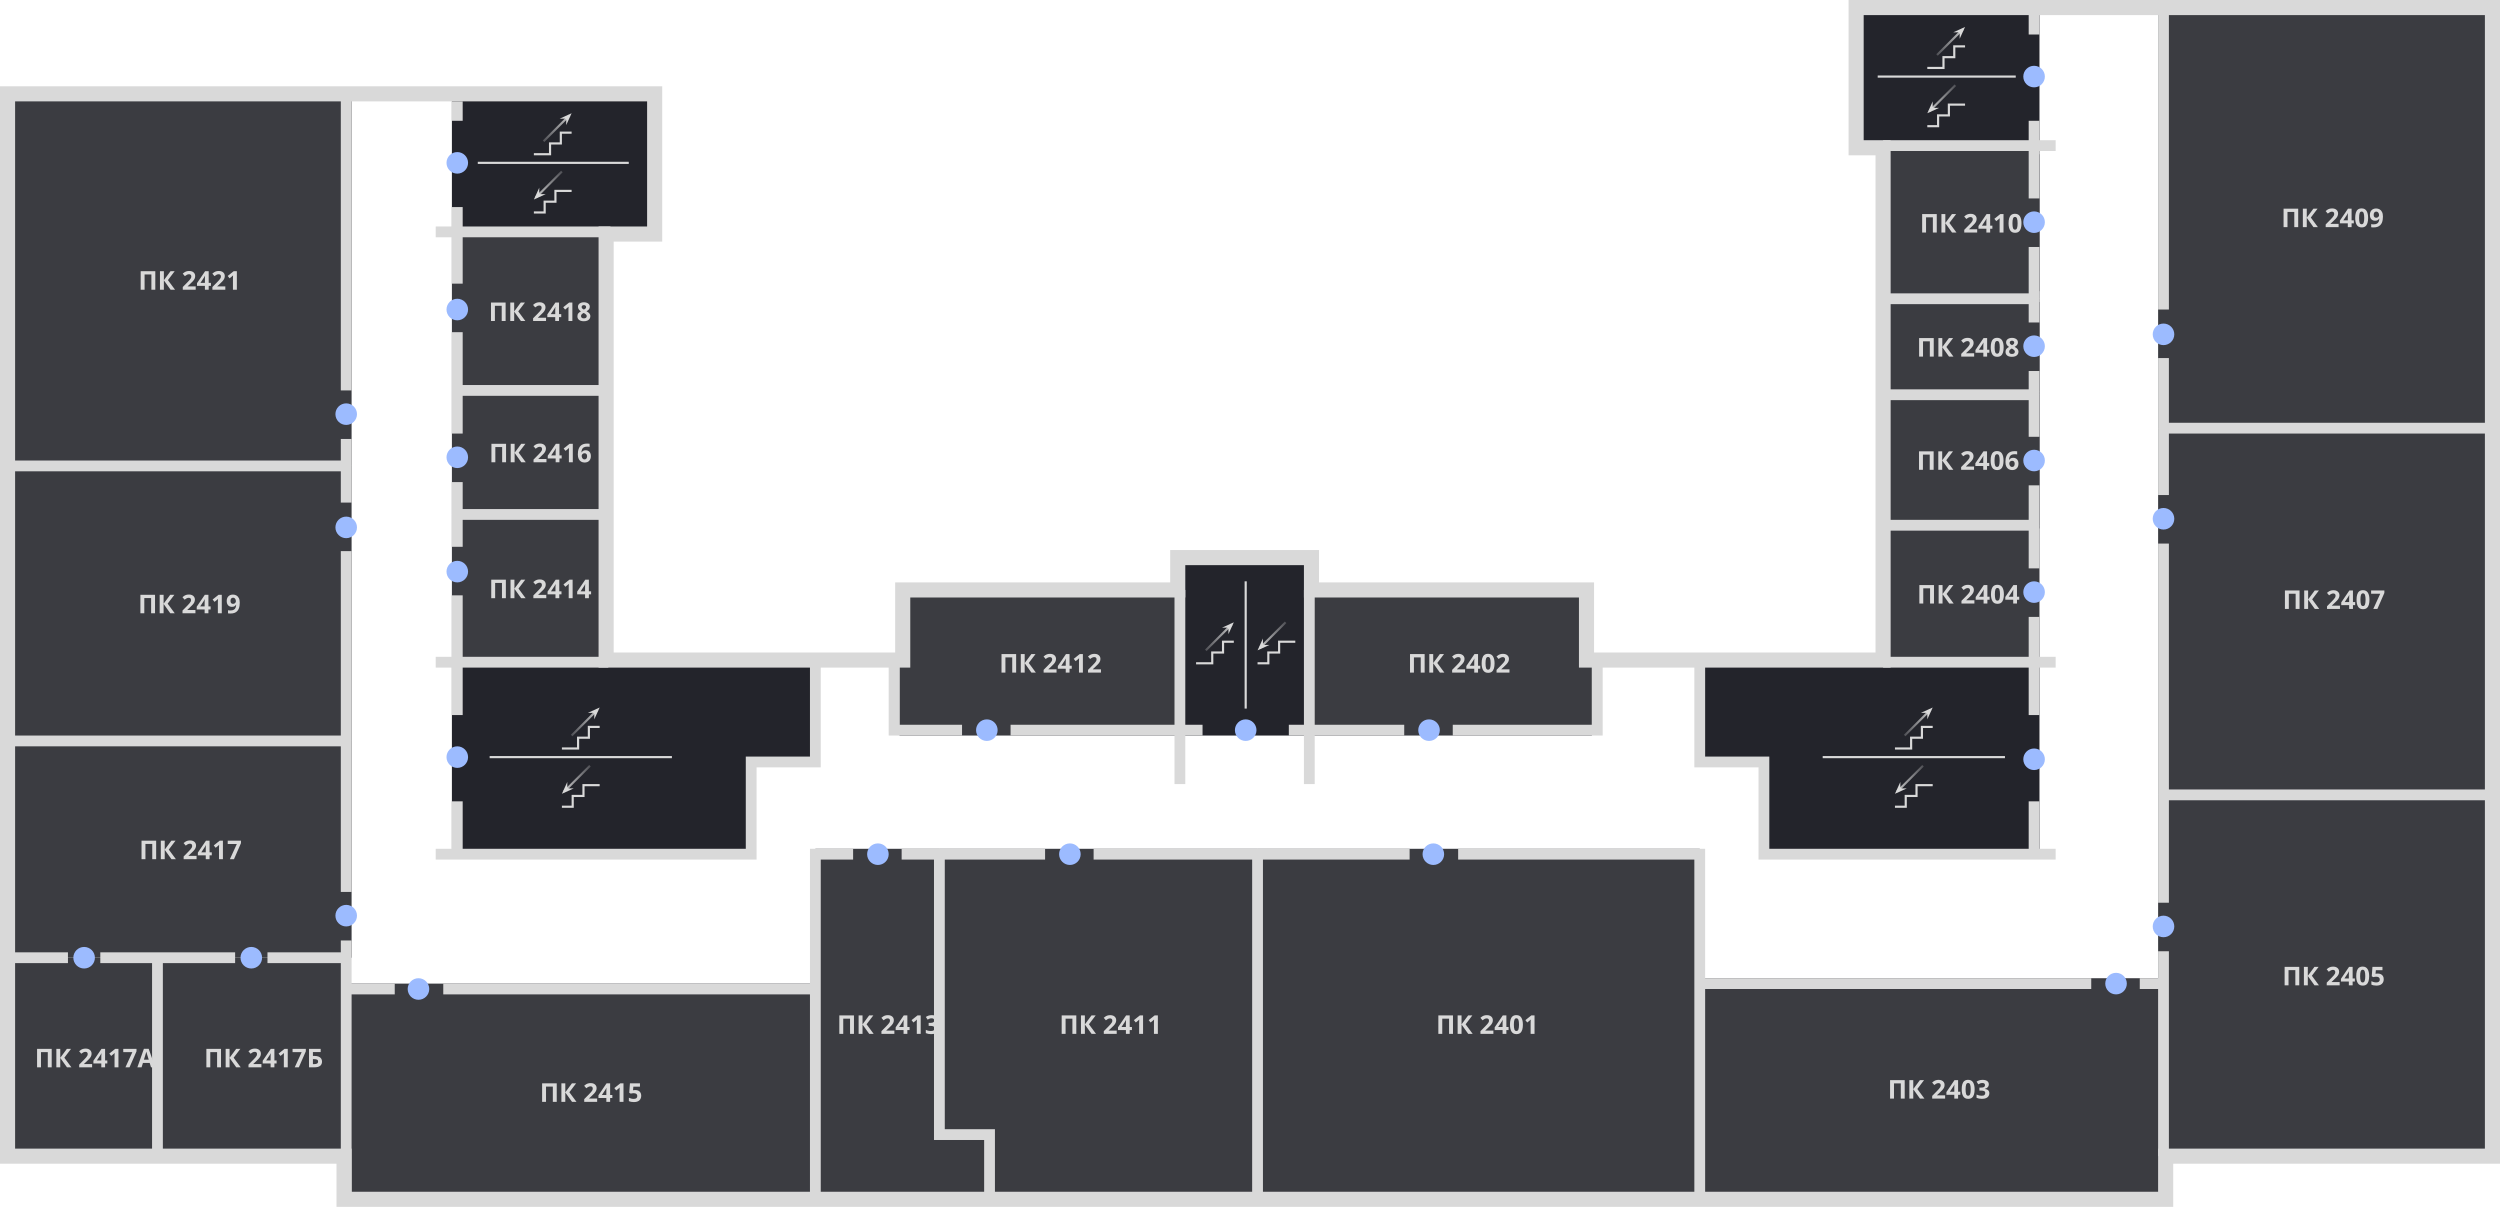
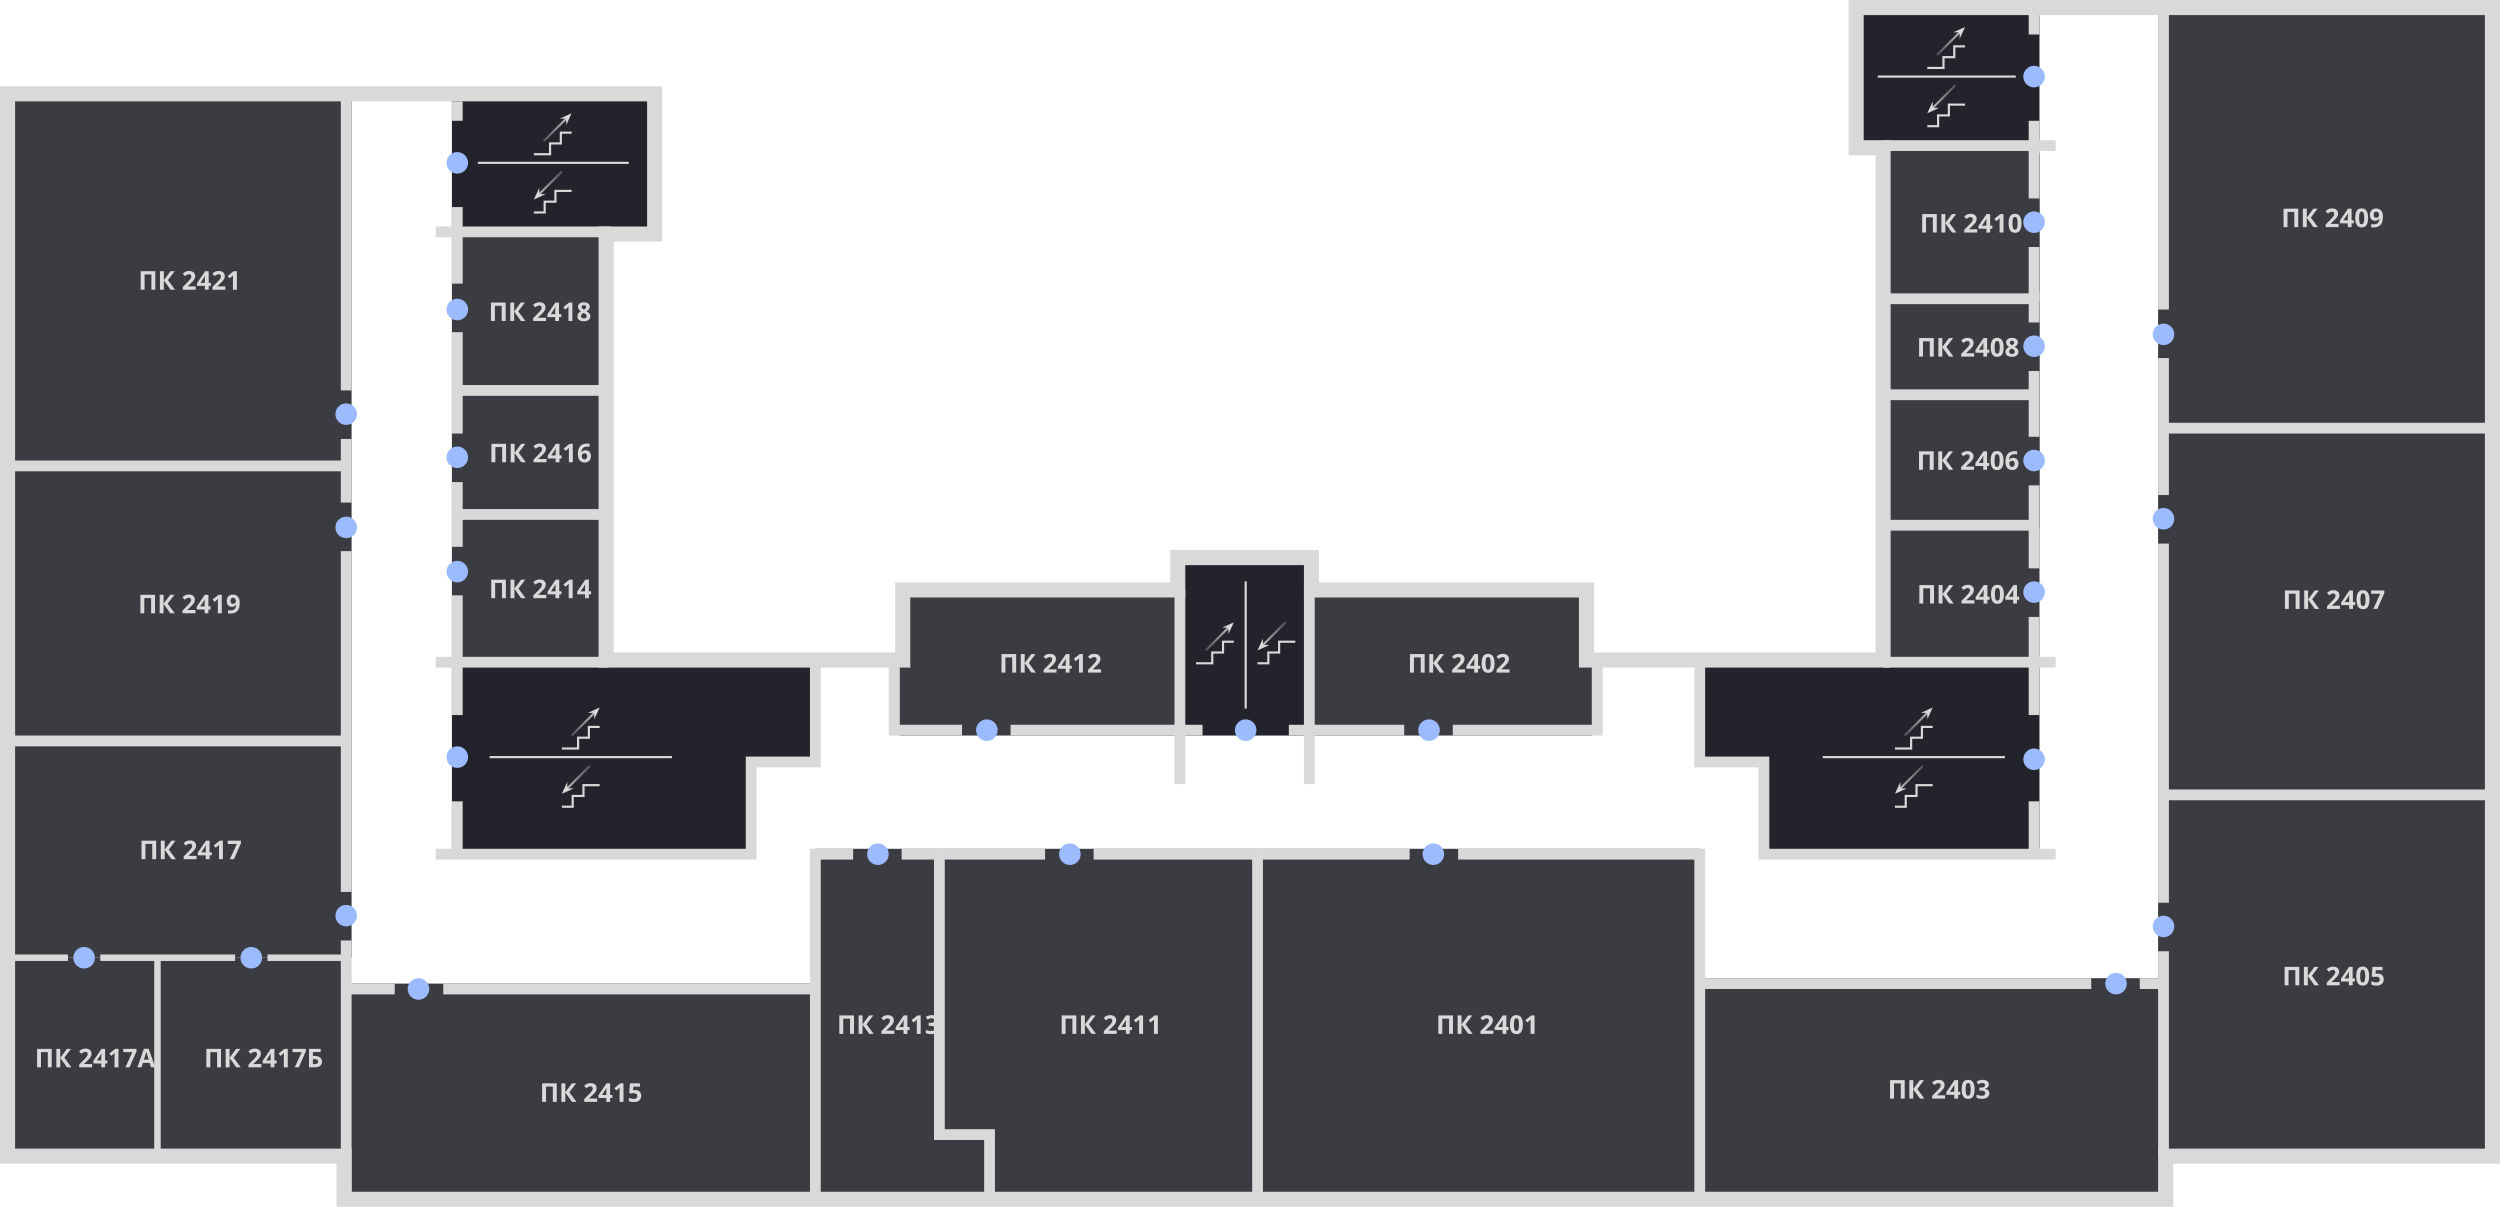
<svg xmlns="http://www.w3.org/2000/svg" width="2318" height="1119" viewBox="0 0 2318 1119" fill="none">
  <g id="PK-24">
    <g id="Stairs">
      <rect id="PK-24-S5" x="1721" y="7" width="170" height="128" fill="#23242B" />
      <path id="PK-24-S3" d="M1576 613H1891V792H1636V706H1576V613Z" fill="#23242B" />
      <path id="PK-24-S2" d="M756 613H419V792H696V706H756V613Z" fill="#23242B" />
      <rect id="PK-24-S1" x="1094" y="519" width="122" height="163" fill="#23242B" />
      <rect id="Rectangle 55" x="419" y="87" width="188" height="128" fill="#23242B" />
    </g>
    <g id="Auditoriums">
      <rect id="PK-2415" x="321" y="912" width="435" height="200" fill="#3B3C41" />
      <rect id="PK-2401" x="1166" y="787" width="410" height="325" fill="#3B3C41" />
      <rect id="PK-2402" x="1216" y="547" width="260" height="135" fill="#3B3C41" />
      <rect id="PK-2412" x="834" y="547" width="260" height="135" fill="#3B3C41" />
      <path id="PK-2411" d="M871 787H1166V1112H918V1051H871V787Z" fill="#3B3C41" />
      <path id="PK-24-13" d="M871 787H756V1112H918V1051H871V787Z" fill="#3B3C41" />
      <rect id="PK-2403" x="1576" y="907" width="430" height="205" fill="#3B3C41" />
      <rect id="PK-2405" x="2001" y="737" width="310" height="335" fill="#3B3C41" />
      <rect id="PK-2407" x="2001" y="397" width="310" height="340" fill="#3B3C41" />
      <rect id="PK-2409" x="2001" y="7" width="310" height="390" fill="#3B3C41" />
      <rect id="PK-2416" x="419" y="362" width="145" height="115" fill="#3B3C41" />
      <rect id="PK-2418" x="419" y="215" width="145" height="147" fill="#3B3C41" />
      <rect id="PK-2414" x="419" y="477" width="145" height="136" fill="#3B3C41" />
      <rect id="PK-2404" x="1746" y="487" width="145" height="127" fill="#3B3C41" />
      <rect id="PK-2406" x="1746" y="363" width="145" height="127" fill="#3B3C41" />
      <rect id="PK-2408" x="1746" y="280" width="145" height="83" fill="#3B3C41" />
      <rect id="PK-2410" x="1746" y="143" width="145" height="127" fill="#3B3C41" />
      <rect id="PK-2423" x="6" y="87" width="320" height="345" fill="#3B3C41" />
      <rect id="PK-2419" x="6" y="432" width="320" height="255" fill="#3B3C41" />
      <rect id="PK-2417" x="6" y="687" width="320" height="201" fill="#3B3C41" />
      <rect id="PK-2417B" x="146" y="888" width="175" height="184" fill="#3B3C41" />
      <rect id="PK-2417A" x="7" y="888" width="139" height="184" fill="#3B3C41" />
      <rect id="PK-2410_2" x="1746" y="135" width="145" height="142" fill="#3B3C41" />
      <rect id="PK-2408_2" x="1746" y="277" width="145" height="89" fill="#3B3C41" />
      <rect id="PK-2406_2" x="1746" y="366" width="145" height="121" fill="#3B3C41" />
    </g>
    <g id="Walls">
      <path id="Vector 27" d="M1886 487H1746" stroke="#D9D9D9" stroke-width="10" />
      <path id="Vector 28" d="M1886 366H1746" stroke="#D9D9D9" stroke-width="10" />
      <path id="Vector 29" d="M1886 277H1746" stroke="#D9D9D9" stroke-width="10" />
      <path id="Vector 30" d="M1906 135H1746" stroke="#D9D9D9" stroke-width="10" />
      <path id="Vector 18" d="M1216 547V517H1092V547H837V612H562V217H607V87H7V1072H319V1112H2008V1072H2311V7H1721V137H1746V612H1471V547H1216Z" stroke="#D9D9D9" stroke-width="14" />
      <path id="Vector 51" d="M321 687H7" stroke="#D9D9D9" stroke-width="10" />
      <path id="Vector 52" d="M321 432H7" stroke="#D9D9D9" stroke-width="10" />
      <path id="Vector 19" d="M1214 547V677V727" stroke="#D9D9D9" stroke-width="10" />
      <path id="Vector 40" d="M1094 547V677V727" stroke="#D9D9D9" stroke-width="10" />
      <path id="Vector 21" d="M1166 1112V792H1307M1352 792H1576V1112" stroke="#D9D9D9" stroke-width="10" />
      <path id="Vector 20" d="M1216 677H1302M1347 677H1481V612" stroke="#D9D9D9" stroke-width="10" />
      <path id="Vector 41" d="M1094 677H937M892 677H829V612" stroke="#D9D9D9" stroke-width="10" />
      <path id="Subtract" fill-rule="evenodd" clip-rule="evenodd" d="M1891 32V7H1881V32H1891ZM1891 112H1881V184H1891V112ZM1891 229H1881V299H1891V229ZM1891 344H1881V405H1891V344ZM1891 450H1881V527H1891V450ZM1891 572H1881V612H1891V572Z" fill="#D9D9D9" />
      <path id="Vector 23" d="M1576 612V706.5H1635.5V792H1906" stroke="#D9D9D9" stroke-width="10" />
      <path id="Vector 42" d="M756 612V706.5H696.5V792H404" stroke="#D9D9D9" stroke-width="10" />
      <path id="Vector 24" d="M1746 614H1906" stroke="#D9D9D9" stroke-width="10" />
      <path id="Vector 43" d="M564 614H404" stroke="#D9D9D9" stroke-width="10" />
      <path id="Vector 32" d="M2311 397H2006" stroke="#D9D9D9" stroke-width="10" />
      <path id="Vector 33" d="M2311 737H2006" stroke="#D9D9D9" stroke-width="10" />
      <path id="Subtract_2" fill-rule="evenodd" clip-rule="evenodd" d="M2001 882V1072H2011V882H2001ZM2001 837H2011V504H2001V837ZM2001 459H2011V332H2001V459ZM2001 287H2011V7H2001V287Z" fill="#D9D9D9" />
      <path id="Subtract_3" fill-rule="evenodd" clip-rule="evenodd" d="M1881 743V792H1891V743H1881ZM1881 663H1891V614H1881V663Z" fill="#D9D9D9" />
      <path id="Subtract_4" fill-rule="evenodd" clip-rule="evenodd" d="M419 743V792H429V743H419ZM419 663V614H429V663H419Z" fill="#D9D9D9" />
      <path id="Vector 44" d="M424 477H562" stroke="#D9D9D9" stroke-width="10" />
      <path id="Vector 45" d="M424 362H562" stroke="#D9D9D9" stroke-width="10" />
      <path id="Subtract_5" fill-rule="evenodd" clip-rule="evenodd" d="M1939 917V907H1576V917H1939ZM1984 917H2006V907H1984V917Z" fill="#D9D9D9" />
      <path id="Vector 36" d="M566 215H404" stroke="#D9D9D9" stroke-width="10" />
-       <path id="Vector 47" d="M146 888V1072" stroke="#D9D9D9" stroke-width="10" />
+       <path id="Vector 47" d="M146 888V1072" stroke="#D9D9D9" stroke-width="6" />
      <path id="Vector 50" d="M871 792V1052H917.5V1112" stroke="#D9D9D9" stroke-width="10" />
      <path id="Subtract_6" fill-rule="evenodd" clip-rule="evenodd" d="M969 787H836V797H969V787ZM1014 797H1166V787H1014V797ZM756 787H791V797H761V1112H751V792V787H756Z" fill="#D9D9D9" />
      <path id="Subtract_7" fill-rule="evenodd" clip-rule="evenodd" d="M366 912H321V922H366V912ZM411 922H756V912H411V922Z" fill="#D9D9D9" />
-       <path id="Subtract_8" fill-rule="evenodd" clip-rule="evenodd" d="M63 883H7V893H63V883ZM93 893H218V883H93V893ZM321 893H248V883H321V893Z" fill="#D9D9D9" />
+       <path id="Subtract_8" fill-rule="evenodd" clip-rule="evenodd" d="M63 885H7V891H63V885ZM93 891H218V885H93V891ZM321 891H248V885H321V891Z" fill="#D9D9D9" />
      <path id="Subtract_9" fill-rule="evenodd" clip-rule="evenodd" d="M316 872V1112H326V872H316ZM316 827H326V511H316V827ZM316 466H326V407H316V466ZM316 362V87H326V362H316Z" fill="#D9D9D9" />
      <path id="Subtract_10" fill-rule="evenodd" clip-rule="evenodd" d="M1115 682L1115 672H1094V682H1115ZM1195 682H1216V672H1195V682Z" fill="#D9D9D9" />
      <path id="Subtract_11" fill-rule="evenodd" clip-rule="evenodd" d="M419 263L419 192H429L429 263H419ZM419 308L419 402H429L429 308H419ZM419 447L419 507H429L429 447H419ZM419 614L419 552H429L429 614H419ZM429 112H419V94H429L429 112Z" fill="#D9D9D9" />
    </g>
    <g id="Textes">
      <text id="t-pr1315" fill="#D9D9D9" xml:space="preserve" style="white-space: pre" font-family="GothamSSm" font-size="24" font-weight="bold" letter-spacing="0em">
        <tspan x="128.277" y="268.62">ПК 2421</tspan>
      </text>
      <text id="t-pr1315_2" fill="#D9D9D9" xml:space="preserve" style="white-space: pre" font-family="GothamSSm" font-size="24" font-weight="bold" letter-spacing="0em">
        <tspan x="128.02" y="568.62">ПК 2419</tspan>
      </text>
      <text id="t-pr1315_3" fill="#D9D9D9" xml:space="preserve" style="white-space: pre" font-family="GothamSSm" font-size="24" font-weight="bold" letter-spacing="0em">
        <tspan x="129.07" y="796.62">ПК 2417</tspan>
      </text>
      <text id="t-pr1315_4" fill="#D9D9D9" xml:space="preserve" style="white-space: pre" font-family="GothamSSm" font-size="24" font-weight="bold" letter-spacing="0em">
        <tspan x="500.488" y="1021.62">ПК 2415</tspan>
      </text>
      <text id="t-pr1315_5" fill="#D9D9D9" xml:space="preserve" style="white-space: pre" font-family="GothamSSm" font-size="24" font-weight="bold" letter-spacing="0em">
        <tspan x="776.07" y="958.62">ПК 2413</tspan>
      </text>
      <text id="t-pr1315_6" fill="#D9D9D9" xml:space="preserve" style="white-space: pre" font-family="GothamSSm" font-size="24" font-weight="bold" letter-spacing="0em">
        <tspan x="982.234" y="958.62">ПК 2411</tspan>
      </text>
      <text id="t-pr1315_7" fill="#D9D9D9" xml:space="preserve" style="white-space: pre" font-family="GothamSSm" font-size="24" font-weight="bold" letter-spacing="0em">
        <tspan x="926.441" y="623.62">ПК 2412</tspan>
      </text>
      <text id="t-pr1315_8" fill="#D9D9D9" xml:space="preserve" style="white-space: pre" font-family="GothamSSm" font-size="24" font-weight="bold" letter-spacing="0em">
        <tspan x="1305.21" y="623.62">ПК 2402</tspan>
      </text>
      <text id="t-pr1315_9" fill="#D9D9D9" xml:space="preserve" style="white-space: pre" font-family="GothamSSm" font-size="24" font-weight="bold" letter-spacing="0em">
        <tspan x="1331.48" y="958.62">ПК 2401</tspan>
      </text>
      <text id="t-pr1315_10" fill="#D9D9D9" xml:space="preserve" style="white-space: pre" font-family="GothamSSm" font-size="24" font-weight="bold" letter-spacing="0em">
        <tspan x="1750.32" y="1018.62">ПК 2403</tspan>
      </text>
      <text id="t-pr1315_11" fill="#D9D9D9" xml:space="preserve" style="white-space: pre" font-family="GothamSSm" font-size="24" font-weight="bold" letter-spacing="0em">
        <tspan x="1777.47" y="559.62">ПК 2404</tspan>
      </text>
      <text id="t-pr1315_12" fill="#D9D9D9" xml:space="preserve" style="white-space: pre" font-family="GothamSSm" font-size="24" font-weight="bold" letter-spacing="0em">
        <tspan x="1777.15" y="435.62">ПК 2406</tspan>
      </text>
      <text id="t-pr1315_13" fill="#D9D9D9" xml:space="preserve" style="white-space: pre" font-family="GothamSSm" font-size="24" font-weight="bold" letter-spacing="0em">
        <tspan x="1777.24" y="330.62">ПК 2408</tspan>
      </text>
      <text id="t-pr1315_14" fill="#D9D9D9" xml:space="preserve" style="white-space: pre" font-family="GothamSSm" font-size="24" font-weight="bold" letter-spacing="0em">
        <tspan x="1780.05" y="215.62">ПК 2410</tspan>
      </text>
      <text id="t-pr1315_15" fill="#D9D9D9" xml:space="preserve" style="white-space: pre" font-family="GothamSSm" font-size="24" font-weight="bold" letter-spacing="0em">
        <tspan x="2115.17" y="210.62">ПК 2409</tspan>
      </text>
      <text id="t-pr1315_16" fill="#D9D9D9" xml:space="preserve" style="white-space: pre" font-family="GothamSSm" font-size="24" font-weight="bold" letter-spacing="0em">
        <tspan x="2116.42" y="564.62">ПК 2407</tspan>
      </text>
      <text id="t-pr1315_17" fill="#D9D9D9" xml:space="preserve" style="white-space: pre" font-family="GothamSSm" font-size="24" font-weight="bold" letter-spacing="0em">
        <tspan x="2116.14" y="913.62">ПК 2405</tspan>
      </text>
      <text id="t-pr1315_18" fill="#D9D9D9" xml:space="preserve" style="white-space: pre" font-family="GothamSSm" font-size="24" font-weight="bold" letter-spacing="0em">
        <tspan x="453.32" y="554.62">ПК 2414</tspan>
      </text>
      <text id="t-pr1315_19" fill="#D9D9D9" xml:space="preserve" style="white-space: pre" font-family="GothamSSm" font-size="24" font-weight="bold" letter-spacing="0em">
        <tspan x="453.496" y="428.62">ПК 2416</tspan>
      </text>
      <text id="t-pr1315_20" fill="#D9D9D9" xml:space="preserve" style="white-space: pre" font-family="GothamSSm" font-size="24" font-weight="bold" letter-spacing="0em">
        <tspan x="453.09" y="297.62">ПК 2418</tspan>
      </text>
      <text id="t-pr1315_21" fill="#D9D9D9" xml:space="preserve" style="white-space: pre" font-family="GothamSSm" font-size="24" font-weight="bold" letter-spacing="0em">
        <tspan x="189.195" y="989.62">ПК 2417Б</tspan>
      </text>
      <text id="t-pr1315_22" fill="#D9D9D9" xml:space="preserve" style="white-space: pre" font-family="GothamSSm" font-size="24" font-weight="bold" letter-spacing="0em">
        <tspan x="32.215" y="989.62">ПК 2417А</tspan>
      </text>
    </g>
    <g id="Components">
-       <g id="Group 7">
-         <g id="Component 1">
+       <g id="ÐÐµÑÑÐ½Ð¸ÑÐ°">
+         <g id="ÐÐ²ÐµÑÑ+ ">
          <path id="Vector 54" d="M1144 595H1134V605H1124V615H1109" stroke="#D9D9D9" stroke-width="2" />
          <g id="Group 6">
            <path id="Vector 55" d="M1142 579L1118 603" stroke="url(#paint0_linear_147_290)" stroke-width="2" />
            <path id="Vector 56" d="M1144 577L1133 582H1138L1139 583V588L1144 577Z" fill="#D9D9D9" />
          </g>
        </g>
-         <g id="Component 2">
+         <g id="ÐÐ½Ð¸Ð·">
          <path id="Vector 54_2" d="M1166 615H1176V605H1186V595H1201" stroke="#D9D9D9" stroke-width="2" />
          <g id="Group 5">
            <path id="Vector 55_2" d="M1168 601L1192 577" stroke="url(#paint1_linear_147_290)" stroke-width="2" />
            <path id="Vector 56_2" d="M1166 603L1177 598H1172L1171 597V592L1166 603Z" fill="#D9D9D9" />
          </g>
        </g>
        <path id="Vector 57" d="M1155 539V657" stroke="#D9D9D9" stroke-width="2" />
      </g>
-       <g id="Group 7/Variant2">
-         <g id="Component 1_2">
+       <g id="ÐÐµÑÑÐ½Ð¸ÑÐ°_2">
+         <g id="ÐÐ²ÐµÑÑ+ _2">
          <path id="Vector 54_3" d="M1792 674H1782V684H1772V694H1757" stroke="#D9D9D9" stroke-width="2" />
          <g id="Group 6_2">
            <path id="Vector 55_3" d="M1790 658L1766 682" stroke="url(#paint2_linear_147_290)" stroke-width="2" />
            <path id="Vector 56_3" d="M1792 656L1781 661H1786L1787 662V667L1792 656Z" fill="#D9D9D9" />
          </g>
        </g>
-         <g id="Component 2_2">
+         <g id="ÐÐ½Ð¸Ð·_2">
          <path id="Vector 54_4" d="M1757 748H1767V738H1777V728H1792" stroke="#D9D9D9" stroke-width="2" />
          <g id="Group 5_2">
            <path id="Vector 55_4" d="M1759 734L1783 710" stroke="url(#paint3_linear_147_290)" stroke-width="2" />
            <path id="Vector 56_4" d="M1757 736L1768 731H1763L1762 730V725L1757 736Z" fill="#D9D9D9" />
          </g>
        </g>
        <path id="Vector 57_2" d="M1859 702L1690 702" stroke="#D9D9D9" stroke-width="2" />
      </g>
-       <g id="Group 7/Variant2_2">
-         <g id="Component 1_3">
+       <g id="ÐÐµÑÑÐ½Ð¸ÑÐ°_3">
+         <g id="ÐÐ²ÐµÑÑ+ _3">
          <path id="Vector 54_5" d="M556 674H546V684H536V694H521" stroke="#D9D9D9" stroke-width="2" />
          <g id="Group 6_3">
            <path id="Vector 55_5" d="M554 658L530 682" stroke="url(#paint4_linear_147_290)" stroke-width="2" />
            <path id="Vector 56_5" d="M556 656L545 661H550L551 662V667L556 656Z" fill="#D9D9D9" />
          </g>
        </g>
-         <g id="Component 2_3">
+         <g id="ÐÐ½Ð¸Ð·_3">
          <path id="Vector 54_6" d="M521 748H531V738H541V728H556" stroke="#D9D9D9" stroke-width="2" />
          <g id="Group 5_3">
            <path id="Vector 55_6" d="M523 734L547 710" stroke="url(#paint5_linear_147_290)" stroke-width="2" />
            <path id="Vector 56_6" d="M521 736L532 731H527L526 730V725L521 736Z" fill="#D9D9D9" />
          </g>
        </g>
        <path id="Vector 57_3" d="M623 702L454 702" stroke="#D9D9D9" stroke-width="2" />
      </g>
-       <g id="Group 7/Variant2_3">
-         <g id="Component 1_4">
+       <g id="ÐÐµÑÑÐ½Ð¸ÑÐ°_4">
+         <g id="ÐÐ²ÐµÑÑ+ _4">
          <path id="Vector 54_7" d="M1822 43H1812V53H1802V63H1787" stroke="#D9D9D9" stroke-width="2" />
          <g id="Group 6_4">
            <path id="Vector 55_7" d="M1820 27L1796 51" stroke="url(#paint6_linear_147_290)" stroke-width="2" />
            <path id="Vector 56_7" d="M1822 25L1811 30H1816L1817 31V36L1822 25Z" fill="#D9D9D9" />
          </g>
        </g>
-         <g id="Component 2_4">
+         <g id="ÐÐ½Ð¸Ð·_4">
          <path id="Vector 54_8" d="M1787 117H1797V107H1807V97H1822" stroke="#D9D9D9" stroke-width="2" />
          <g id="Group 5_4">
            <path id="Vector 55_8" d="M1789 103L1813 79" stroke="url(#paint7_linear_147_290)" stroke-width="2" />
            <path id="Vector 56_8" d="M1787 105L1798 100H1793L1792 99V94L1787 105Z" fill="#D9D9D9" />
          </g>
        </g>
        <path id="Vector 57_4" d="M1869 71L1741 71" stroke="#D9D9D9" stroke-width="2" />
      </g>
-       <g id="Group 7/Variant2_4">
-         <g id="Component 1_5">
+       <g id="ÐÐµÑÑÐ½Ð¸ÑÐ°_5">
+         <g id="ÐÐ²ÐµÑÑ+ _5">
          <path id="Vector 54_9" d="M530 123H520V133H510V143H495" stroke="#D9D9D9" stroke-width="2" />
          <g id="Group 6_5">
            <path id="Vector 55_9" d="M528 107L504 131" stroke="url(#paint8_linear_147_290)" stroke-width="2" />
            <path id="Vector 56_9" d="M530 105L519 110H524L525 111V116L530 105Z" fill="#D9D9D9" />
          </g>
        </g>
-         <g id="Component 2_5">
+         <g id="ÐÐ½Ð¸Ð·_5">
          <path id="Vector 54_10" d="M495 197H505V187H515V177H530" stroke="#D9D9D9" stroke-width="2" />
          <g id="Group 5_5">
            <path id="Vector 55_10" d="M497 183L521 159" stroke="url(#paint9_linear_147_290)" stroke-width="2" />
            <path id="Vector 56_10" d="M495 185L506 180H501L500 179V174L495 185Z" fill="#D9D9D9" />
          </g>
        </g>
        <path id="Vector 57_5" d="M583 151L443 151" stroke="#D9D9D9" stroke-width="2" />
      </g>
    </g>
    <g id="Entrances">
      <circle id="1" cx="321" cy="384" r="10" fill="#9CBBFF" />
      <circle id="27" cx="424" cy="287" r="10" fill="#9CBBFF" />
      <circle id="2" cx="321" cy="489" r="10" fill="#9CBBFF" />
      <circle id="3" cx="321" cy="849" r="10" fill="#9CBBFF" />
      <circle id="4" cx="388" cy="917" r="10" fill="#9CBBFF" />
      <circle id="5" cx="814" cy="792" r="10" fill="#9CBBFF" />
      <circle id="6" cx="992" cy="792" r="10" fill="#9CBBFF" />
      <circle id="7" cx="915" cy="677" r="10" fill="#9CBBFF" />
      <circle id="8" cx="1329" cy="792" r="10" fill="#9CBBFF" />
      <circle id="9" cx="1155" cy="677" r="10" fill="#9CBBFF" />
      <circle id="10" cx="1325" cy="677" r="10" fill="#9CBBFF" />
      <circle id="11" cx="1886" cy="704" r="10" fill="#9CBBFF" />
      <circle id="12" cx="1886" cy="549" r="10" fill="#9CBBFF" />
      <circle id="13" cx="1886" cy="427" r="10" fill="#9CBBFF" />
      <circle id="14" cx="1886" cy="321" r="10" fill="#9CBBFF" />
      <circle id="15" cx="1886" cy="206" r="10" fill="#9CBBFF" />
      <circle id="16" cx="1886" cy="71" r="10" fill="#9CBBFF" />
      <circle id="17" cx="2006" cy="310" r="10" fill="#9CBBFF" />
      <circle id="18" cx="2006" cy="481" r="10" fill="#9CBBFF" />
      <circle id="19" cx="2006" cy="859" r="10" fill="#9CBBFF" />
      <circle id="20" cx="1962" cy="912" r="10" fill="#9CBBFF" />
      <circle id="21" cx="424" cy="702" r="10" fill="#9CBBFF" />
      <circle id="22" cx="424" cy="530" r="10" fill="#9CBBFF" />
      <circle id="23" cx="424" cy="424" r="10" fill="#9CBBFF" />
      <circle id="24" cx="424" cy="151" r="10" fill="#9CBBFF" />
      <circle id="25" cx="233" cy="888" r="10" fill="#9CBBFF" />
      <circle id="26" cx="78" cy="888" r="10" fill="#9CBBFF" />
    </g>
  </g>
  <defs>
    <linearGradient id="paint0_linear_147_290" x1="1146" y1="575" x2="1108.5" y2="612.5" gradientUnits="userSpaceOnUse">
      <stop stop-color="#D9D9D9" />
      <stop offset="1" stop-color="#D9D9D9" stop-opacity="0" />
    </linearGradient>
    <linearGradient id="paint1_linear_147_290" x1="1164" y1="605" x2="1201.5" y2="567.5" gradientUnits="userSpaceOnUse">
      <stop stop-color="#D9D9D9" />
      <stop offset="1" stop-color="#D9D9D9" stop-opacity="0" />
    </linearGradient>
    <linearGradient id="paint2_linear_147_290" x1="1794" y1="654" x2="1756.5" y2="691.5" gradientUnits="userSpaceOnUse">
      <stop stop-color="#D9D9D9" />
      <stop offset="1" stop-color="#D9D9D9" stop-opacity="0" />
    </linearGradient>
    <linearGradient id="paint3_linear_147_290" x1="1755" y1="738" x2="1792.5" y2="700.5" gradientUnits="userSpaceOnUse">
      <stop stop-color="#D9D9D9" />
      <stop offset="1" stop-color="#D9D9D9" stop-opacity="0" />
    </linearGradient>
    <linearGradient id="paint4_linear_147_290" x1="558" y1="654" x2="520.5" y2="691.5" gradientUnits="userSpaceOnUse">
      <stop stop-color="#D9D9D9" />
      <stop offset="1" stop-color="#D9D9D9" stop-opacity="0" />
    </linearGradient>
    <linearGradient id="paint5_linear_147_290" x1="519" y1="738" x2="556.5" y2="700.5" gradientUnits="userSpaceOnUse">
      <stop stop-color="#D9D9D9" />
      <stop offset="1" stop-color="#D9D9D9" stop-opacity="0" />
    </linearGradient>
    <linearGradient id="paint6_linear_147_290" x1="1824" y1="23" x2="1786.5" y2="60.5" gradientUnits="userSpaceOnUse">
      <stop stop-color="#D9D9D9" />
      <stop offset="1" stop-color="#D9D9D9" stop-opacity="0" />
    </linearGradient>
    <linearGradient id="paint7_linear_147_290" x1="1785" y1="107" x2="1822.5" y2="69.5" gradientUnits="userSpaceOnUse">
      <stop stop-color="#D9D9D9" />
      <stop offset="1" stop-color="#D9D9D9" stop-opacity="0" />
    </linearGradient>
    <linearGradient id="paint8_linear_147_290" x1="532" y1="103" x2="494.5" y2="140.5" gradientUnits="userSpaceOnUse">
      <stop stop-color="#D9D9D9" />
      <stop offset="1" stop-color="#D9D9D9" stop-opacity="0" />
    </linearGradient>
    <linearGradient id="paint9_linear_147_290" x1="493" y1="187" x2="530.5" y2="149.5" gradientUnits="userSpaceOnUse">
      <stop stop-color="#D9D9D9" />
      <stop offset="1" stop-color="#D9D9D9" stop-opacity="0" />
    </linearGradient>
  </defs>
</svg>
